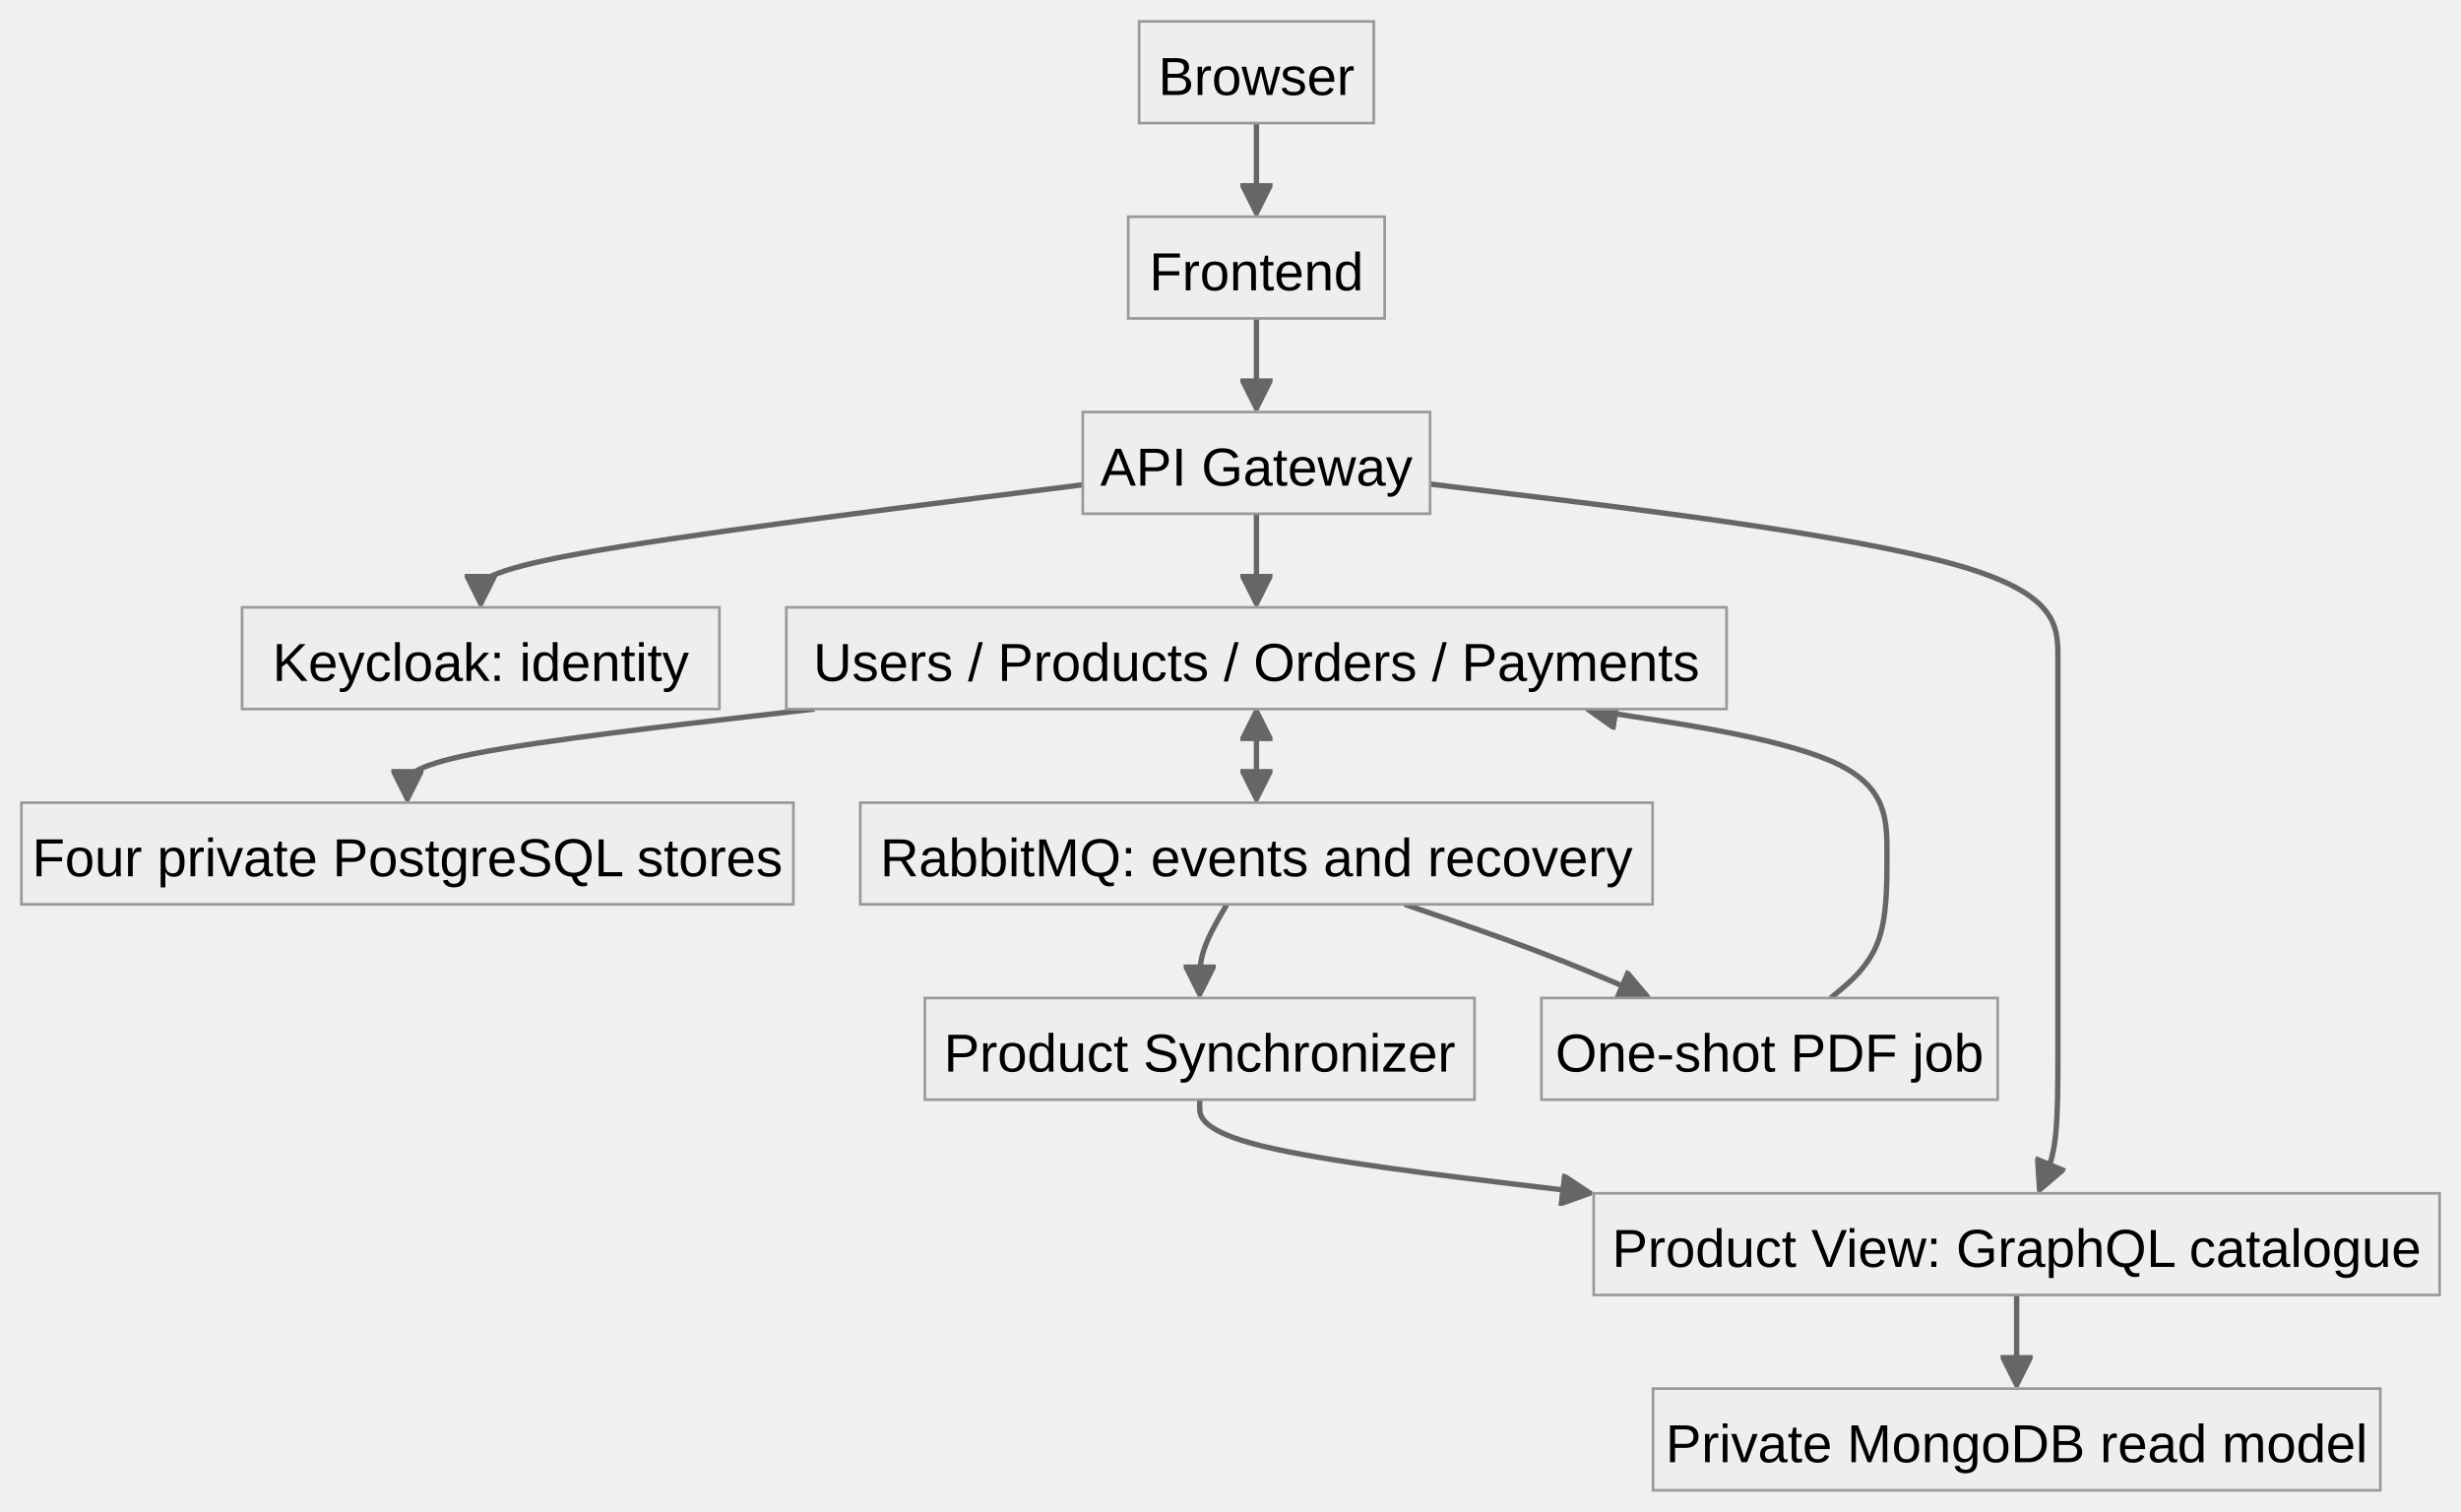
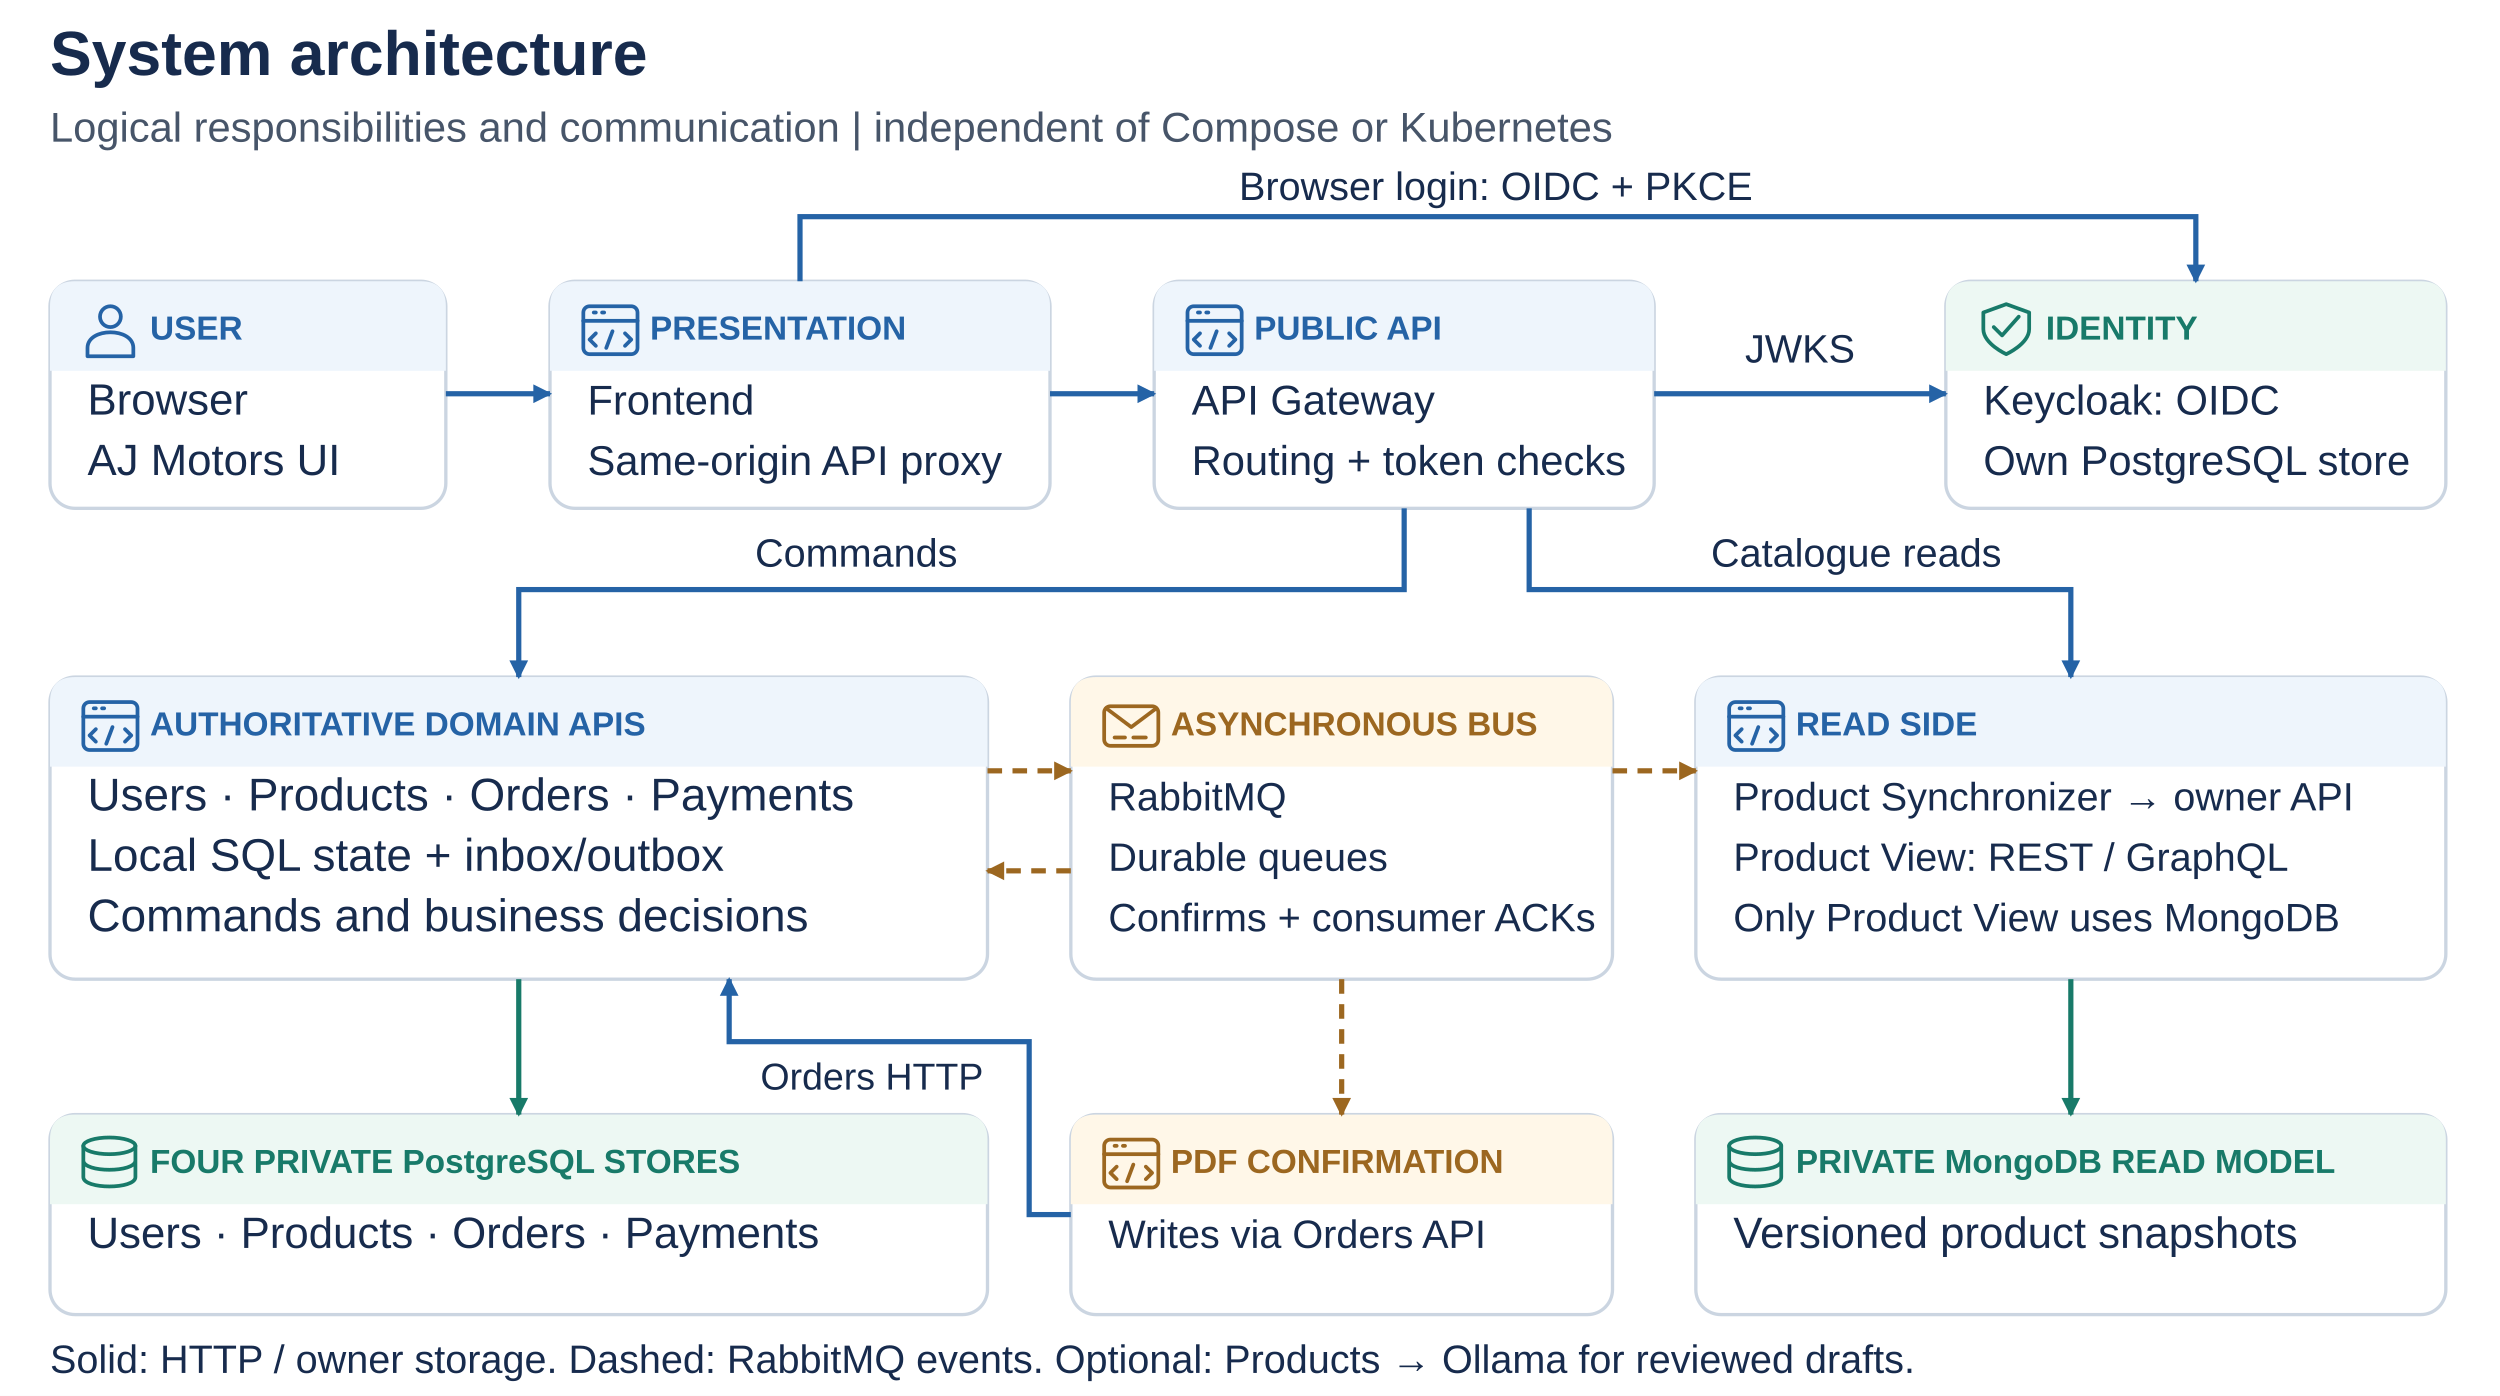
- <svg xmlns="http://www.w3.org/2000/svg" aria-roledescription="flowchart-v2" role="graphics-document document" viewBox="-8 -8 919.769 565" style="max-width: 919.769px;" width="100%" id="overview-architecture">
-   <style>#overview-architecture{font-family:"trebuchet ms",verdana,arial,sans-serif;font-size:20px;fill:#000000;}#overview-architecture .error-icon{fill:#552222;}#overview-architecture .error-text{fill:#552222;stroke:#552222;}#overview-architecture .edge-thickness-normal{stroke-width:2px;}#overview-architecture .edge-thickness-thick{stroke-width:3.5px;}#overview-architecture .edge-pattern-solid{stroke-dasharray:0;}#overview-architecture .edge-pattern-dashed{stroke-dasharray:3;}#overview-architecture .edge-pattern-dotted{stroke-dasharray:2;}#overview-architecture .marker{fill:#666;stroke:#666;}#overview-architecture .marker.cross{stroke:#666;}#overview-architecture svg{font-family:"trebuchet ms",verdana,arial,sans-serif;font-size:20px;}#overview-architecture .label{font-family:"trebuchet ms",verdana,arial,sans-serif;color:#000000;}#overview-architecture .cluster-label text{fill:#333;}#overview-architecture .cluster-label span,#overview-architecture p{color:#333;}#overview-architecture .label text,#overview-architecture span,#overview-architecture p{fill:#000000;color:#000000;}#overview-architecture .node rect,#overview-architecture .node circle,#overview-architecture .node ellipse,#overview-architecture .node polygon,#overview-architecture .node path{fill:#eee;stroke:#999;stroke-width:1px;}#overview-architecture .flowchart-label text{text-anchor:middle;}#overview-architecture .node .katex path{fill:#000;stroke:#000;stroke-width:1px;}#overview-architecture .node .label{text-align:center;}#overview-architecture .node.clickable{cursor:pointer;}#overview-architecture .arrowheadPath{fill:#333333;}#overview-architecture .edgePath .path{stroke:#666;stroke-width:2.0px;}#overview-architecture .flowchart-link{stroke:#666;fill:none;}#overview-architecture .edgeLabel{background-color:white;text-align:center;}#overview-architecture .edgeLabel rect{opacity:0.5;background-color:white;fill:white;}#overview-architecture .labelBkg{background-color:rgba(255, 255, 255, 0.5);}#overview-architecture .cluster rect{fill:hsl(0, 0%, 98.922%);stroke:#707070;stroke-width:1px;}#overview-architecture .cluster text{fill:#333;}#overview-architecture .cluster span,#overview-architecture p{color:#333;}#overview-architecture div.mermaidTooltip{position:absolute;text-align:center;max-width:200px;padding:2px;font-family:"trebuchet ms",verdana,arial,sans-serif;font-size:12px;background:hsl(-160, 0%, 93.333%);border:1px solid #707070;border-radius:2px;pointer-events:none;z-index:100;}#overview-architecture .flowchartTitleText{text-anchor:middle;font-size:18px;fill:#000000;}#overview-architecture :root{--mermaid-font-family:"trebuchet ms",verdana,arial,sans-serif;}</style>
-   <g>
-     <marker orient="auto" markerHeight="12" markerWidth="12" markerUnits="userSpaceOnUse" refY="5" refX="6" viewBox="0 0 10 10" class="marker flowchart" id="overview-architecture_flowchart-pointEnd">
-       <path style="stroke-width: 1; stroke-dasharray: 1, 0;" class="arrowMarkerPath" d="M 0 0 L 10 5 L 0 10 z" />
+ <svg xmlns="http://www.w3.org/2000/svg" width="1200" height="670" viewBox="0 0 1200 670" role="img" aria-labelledby="title desc">
+   <defs>
+     <marker id="arrow-172b4d" markerWidth="9" markerHeight="9" refX="8" refY="4.5" orient="auto" markerUnits="userSpaceOnUse">
+       <path d="M0,0 L9,4.5 L0,9 Z" fill="#172b4d" />
    </marker>
-     <marker orient="auto" markerHeight="12" markerWidth="12" markerUnits="userSpaceOnUse" refY="5" refX="4.5" viewBox="0 0 10 10" class="marker flowchart" id="overview-architecture_flowchart-pointStart">
-       <path style="stroke-width: 1; stroke-dasharray: 1, 0;" class="arrowMarkerPath" d="M 0 5 L 10 10 L 10 0 z" />
+     <marker id="arrow-2563a6" markerWidth="9" markerHeight="9" refX="8" refY="4.5" orient="auto" markerUnits="userSpaceOnUse">
+       <path d="M0,0 L9,4.5 L0,9 Z" fill="#2563a6" />
    </marker>
-     <marker orient="auto" markerHeight="11" markerWidth="11" markerUnits="userSpaceOnUse" refY="5" refX="11" viewBox="0 0 10 10" class="marker flowchart" id="overview-architecture_flowchart-circleEnd">
-       <circle style="stroke-width: 1; stroke-dasharray: 1, 0;" class="arrowMarkerPath" r="5" cy="5" cx="5" />
+     <marker id="arrow-187a69" markerWidth="9" markerHeight="9" refX="8" refY="4.5" orient="auto" markerUnits="userSpaceOnUse">
+       <path d="M0,0 L9,4.5 L0,9 Z" fill="#187a69" />
    </marker>
-     <marker orient="auto" markerHeight="11" markerWidth="11" markerUnits="userSpaceOnUse" refY="5" refX="-1" viewBox="0 0 10 10" class="marker flowchart" id="overview-architecture_flowchart-circleStart">
-       <circle style="stroke-width: 1; stroke-dasharray: 1, 0;" class="arrowMarkerPath" r="5" cy="5" cx="5" />
+     <marker id="arrow-7556a6" markerWidth="9" markerHeight="9" refX="8" refY="4.5" orient="auto" markerUnits="userSpaceOnUse">
+       <path d="M0,0 L9,4.5 L0,9 Z" fill="#7556a6" />
    </marker>
-     <marker orient="auto" markerHeight="11" markerWidth="11" markerUnits="userSpaceOnUse" refY="5.2" refX="12" viewBox="0 0 11 11" class="marker cross flowchart" id="overview-architecture_flowchart-crossEnd">
-       <path style="stroke-width: 2; stroke-dasharray: 1, 0;" class="arrowMarkerPath" d="M 1,1 l 9,9 M 10,1 l -9,9" />
+     <marker id="arrow-9c6720" markerWidth="9" markerHeight="9" refX="8" refY="4.5" orient="auto" markerUnits="userSpaceOnUse">
+       <path d="M0,0 L9,4.5 L0,9 Z" fill="#9c6720" />
    </marker>
-     <marker orient="auto" markerHeight="11" markerWidth="11" markerUnits="userSpaceOnUse" refY="5.2" refX="-1" viewBox="0 0 11 11" class="marker cross flowchart" id="overview-architecture_flowchart-crossStart">
-       <path style="stroke-width: 2; stroke-dasharray: 1, 0;" class="arrowMarkerPath" d="M 1,1 l 9,9 M 10,1 l -9,9" />
-     </marker>
-     <g class="root">
-       <g class="clusters" />
-       <g class="edgePaths">
-         <path marker-end="url(#overview-architecture_flowchart-pointEnd)" style="fill:none;" class="edge-thickness-normal edge-pattern-solid flowchart-link LS-Browser LE-Frontend" id="L-Browser-Frontend-0" d="M461.579,38L461.579,40.917C461.579,43.833,461.579,49.667,461.579,54.617C461.579,59.567,461.579,63.633,461.579,65.667L461.579,67.7" />
-         <path marker-end="url(#overview-architecture_flowchart-pointEnd)" style="fill:none;" class="edge-thickness-normal edge-pattern-solid flowchart-link LS-Frontend LE-Gateway" id="L-Frontend-Gateway-0" d="M461.579,111L461.579,113.917C461.579,116.833,461.579,122.667,461.579,127.617C461.579,132.567,461.579,136.633,461.579,138.667L461.579,140.7" />
-         <path marker-end="url(#overview-architecture_flowchart-pointEnd)" style="fill:none;" class="edge-thickness-normal edge-pattern-solid flowchart-link LS-Gateway LE-Identity" id="L-Gateway-Identity-0" d="M396.678,173.171L359.177,177.893C321.677,182.614,246.676,192.057,209.175,198.812C171.675,205.567,171.675,209.633,171.675,211.667L171.675,213.7" />
-         <path marker-end="url(#overview-architecture_flowchart-pointEnd)" style="fill:none;" class="edge-thickness-normal edge-pattern-solid flowchart-link LS-Gateway LE-Domains" id="L-Gateway-Domains-0" d="M461.579,184L461.579,186.917C461.579,189.833,461.579,195.667,461.579,200.617C461.579,205.567,461.579,209.633,461.579,211.667L461.579,213.7" />
-         <path marker-end="url(#overview-architecture_flowchart-pointEnd)" style="fill:none;" class="edge-thickness-normal edge-pattern-solid flowchart-link LS-Gateway LE-View" id="L-Gateway-View-0" d="M526.48,172.909L565.586,177.674C604.692,182.439,682.904,191.97,722.01,202.818C761.116,213.667,761.116,225.833,761.116,238C761.116,250.167,761.116,262.333,761.116,274.5C761.116,286.667,761.116,298.833,761.116,311C761.116,323.167,761.116,335.333,761.116,347.5C761.116,359.667,761.116,371.833,761.116,384C761.116,396.167,761.116,408.333,760.227,416.52C759.339,424.706,757.562,428.912,756.674,431.015L755.785,433.118" />
-         <path marker-end="url(#overview-architecture_flowchart-pointEnd)" style="fill:none;" class="edge-thickness-normal edge-pattern-solid flowchart-link LS-Domains LE-SQL" id="L-Domains-SQL-0" d="M296.398,257L271.041,259.917C245.685,262.833,194.971,268.667,169.615,273.617C144.258,278.567,144.258,282.633,144.258,284.667L144.258,286.7" />
-         <path marker-end="url(#overview-architecture_flowchart-pointEnd)" marker-start="url(#overview-architecture_flowchart-pointStart)" style="fill:none;" class="edge-thickness-normal edge-pattern-solid flowchart-link LS-Domains LE-MQ" id="L-Domains-MQ-0" d="M461.579,262.3L461.579,264.333C461.579,266.367,461.579,270.433,461.579,274.5C461.579,278.567,461.579,282.633,461.579,284.667L461.579,286.7" />
-         <path marker-end="url(#overview-architecture_flowchart-pointEnd)" style="fill:none;" class="edge-thickness-normal edge-pattern-solid flowchart-link LS-MQ LE-Sync" id="L-MQ-Sync-0" d="M450.54,330L448.845,332.917C447.15,335.833,443.761,341.667,442.066,346.617C440.372,351.567,440.372,355.633,440.372,357.667L440.372,359.7" />
-         <path marker-end="url(#overview-architecture_flowchart-pointEnd)" style="fill:none;" class="edge-thickness-normal edge-pattern-solid flowchart-link LS-Sync LE-View" id="L-Sync-View-0" d="M440.372,403L440.372,405.917C440.372,408.833,440.372,414.667,464.036,420.412C487.701,426.158,535.031,431.816,558.695,434.645L582.36,437.474" />
-         <path marker-end="url(#overview-architecture_flowchart-pointEnd)" style="fill:none;" class="edge-thickness-normal edge-pattern-solid flowchart-link LS-View LE-Mongo" id="L-View-Mongo-0" d="M745.696,476L745.696,478.917C745.696,481.833,745.696,487.667,745.696,492.617C745.696,497.567,745.696,501.633,745.696,503.667L745.696,505.7" />
-         <path marker-end="url(#overview-architecture_flowchart-pointEnd)" style="fill:none;" class="edge-thickness-normal edge-pattern-solid flowchart-link LS-MQ LE-Job" id="L-MQ-Job-0" d="M517.012,330L525.521,332.917C534.031,335.833,551.05,341.667,565.562,347.152C580.074,352.638,592.079,357.776,598.082,360.346L604.084,362.915" />
-         <path marker-end="url(#overview-architecture_flowchart-pointEnd)" style="fill:none;" class="edge-thickness-normal edge-pattern-solid flowchart-link LS-Job LE-Domains" id="L-Job-Domains-0" d="M676.193,365L679.7,362.083C683.206,359.167,690.22,353.333,693.726,344.333C697.233,335.333,697.233,323.167,697.233,311C697.233,298.833,697.233,286.667,679.275,277.802C661.317,268.937,625.401,263.374,607.444,260.593L589.486,257.811" />
-       </g>
-       <g class="edgeLabels">
-         <g class="edgeLabel">
-           <g transform="translate(0, 0)" class="label">
-             <rect height="0" width="0" ry="0" rx="0" />
-             <text style="">
-               <tspan class="row" x="0" dy="1em" xml:space="preserve" />
-             </text>
-           </g>
-         </g>
-         <g class="edgeLabel">
-           <g transform="translate(0, 0)" class="label">
-             <rect height="0" width="0" ry="0" rx="0" />
-             <text style="">
-               <tspan class="row" x="0" dy="1em" xml:space="preserve" />
-             </text>
-           </g>
-         </g>
-         <g class="edgeLabel">
-           <g transform="translate(0, 0)" class="label">
-             <rect height="0" width="0" ry="0" rx="0" />
-             <text style="">
-               <tspan class="row" x="0" dy="1em" xml:space="preserve" />
-             </text>
-           </g>
-         </g>
-         <g class="edgeLabel">
-           <g transform="translate(0, 0)" class="label">
-             <rect height="0" width="0" ry="0" rx="0" />
-             <text style="">
-               <tspan class="row" x="0" dy="1em" xml:space="preserve" />
-             </text>
-           </g>
-         </g>
-         <g class="edgeLabel">
-           <g transform="translate(0, 0)" class="label">
-             <rect height="0" width="0" ry="0" rx="0" />
-             <text style="">
-               <tspan class="row" x="0" dy="1em" xml:space="preserve" />
-             </text>
-           </g>
-         </g>
-         <g class="edgeLabel">
-           <g transform="translate(0, 0)" class="label">
-             <rect height="0" width="0" ry="0" rx="0" />
-             <text style="">
-               <tspan class="row" x="0" dy="1em" xml:space="preserve" />
-             </text>
-           </g>
-         </g>
-         <g class="edgeLabel">
-           <g transform="translate(0, 0)" class="label">
-             <rect height="0" width="0" ry="0" rx="0" />
-             <text style="">
-               <tspan class="row" x="0" dy="1em" xml:space="preserve" />
-             </text>
-           </g>
-         </g>
-         <g class="edgeLabel">
-           <g transform="translate(0, 0)" class="label">
-             <rect height="0" width="0" ry="0" rx="0" />
-             <text style="">
-               <tspan class="row" x="0" dy="1em" xml:space="preserve" />
-             </text>
-           </g>
-         </g>
-         <g class="edgeLabel">
-           <g transform="translate(0, 0)" class="label">
-             <rect height="0" width="0" ry="0" rx="0" />
-             <text style="">
-               <tspan class="row" x="0" dy="1em" xml:space="preserve" />
-             </text>
-           </g>
-         </g>
-         <g class="edgeLabel">
-           <g transform="translate(0, 0)" class="label">
-             <rect height="0" width="0" ry="0" rx="0" />
-             <text style="">
-               <tspan class="row" x="0" dy="1em" xml:space="preserve" />
-             </text>
-           </g>
-         </g>
-         <g class="edgeLabel">
-           <g transform="translate(0, 0)" class="label">
-             <rect height="0" width="0" ry="0" rx="0" />
-             <text style="">
-               <tspan class="row" x="0" dy="1em" xml:space="preserve" />
-             </text>
-           </g>
-         </g>
-         <g class="edgeLabel">
-           <g transform="translate(0, 0)" class="label">
-             <rect height="0" width="0" ry="0" rx="0" />
-             <text style="">
-               <tspan class="row" x="0" dy="1em" xml:space="preserve" />
-             </text>
-           </g>
-         </g>
-       </g>
-       <g class="nodes">
-         <g transform="translate(461.5791, 19)" data-id="Browser" data-node="true" id="flowchart-Browser-0" class="node default default flowchart-label">
-           <rect height="38" width="87.711" y="-19" x="-43.855" ry="0" rx="0" style="" class="basic label-container" />
-           <g transform="translate(0, -11.5)" style="" class="label">
-             <rect />
-             <text style="">
-               <tspan class="row" x="0" dy="1em" xml:space="preserve">Browser</tspan>
-             </text>
-           </g>
-         </g>
-         <g transform="translate(461.5791, 92)" data-id="Frontend" data-node="true" id="flowchart-Frontend-1" class="node default default flowchart-label">
-           <rect height="38" width="95.844" y="-19" x="-47.922" ry="0" rx="0" style="" class="basic label-container" />
-           <g transform="translate(0, -11.5)" style="" class="label">
-             <rect />
-             <text style="">
-               <tspan class="row" x="0" dy="1em" xml:space="preserve">Frontend</tspan>
-             </text>
-           </g>
-         </g>
-         <g transform="translate(461.5791, 165)" data-id="Gateway" data-node="true" id="flowchart-Gateway-2" class="node default default flowchart-label">
-           <rect height="38" width="129.803" y="-19" x="-64.901" ry="0" rx="0" style="" class="basic label-container" />
-           <g transform="translate(0, -11.5)" style="" class="label">
-             <rect />
-             <text style="">
-               <tspan class="row" x="0" dy="1em" xml:space="preserve">API Gateway</tspan>
-             </text>
-           </g>
-         </g>
-         <g transform="translate(171.6748, 238)" data-id="Identity" data-node="true" id="flowchart-Identity-4" class="node default default flowchart-label">
-           <rect height="38" width="178.402" y="-19" x="-89.201" ry="0" rx="0" style="" class="basic label-container" />
-           <g transform="translate(0, -11.5)" style="" class="label">
-             <rect />
-             <text style="">
-               <tspan class="row" x="0" dy="1em" xml:space="preserve">Keycloak: identity</tspan>
-             </text>
-           </g>
-         </g>
-         <g transform="translate(461.5791, 238)" data-id="Domains" data-node="true" id="flowchart-Domains-6" class="node default default flowchart-label">
-           <rect height="38" width="351.406" y="-19" x="-175.703" ry="0" rx="0" style="" class="basic label-container" />
-           <g transform="translate(0, -11.5)" style="" class="label">
-             <rect />
-             <text style="">
-               <tspan class="row" x="0" dy="1em" xml:space="preserve">Users / Products / Orders / Payments</tspan>
-             </text>
-           </g>
-         </g>
-         <g transform="translate(745.6958, 457)" data-id="View" data-node="true" id="flowchart-View-8" class="node default default flowchart-label">
-           <rect height="38" width="316.146" y="-19" x="-158.073" ry="0" rx="0" style="" class="basic label-container" />
-           <g transform="translate(0, -11.5)" style="" class="label">
-             <rect />
-             <text style="">
-               <tspan class="row" x="0" dy="1em" xml:space="preserve">Product View: GraphQL catalogue</tspan>
-             </text>
-           </g>
-         </g>
-         <g transform="translate(144.2578, 311)" data-id="SQL" data-node="true" id="flowchart-SQL-10" class="node default default flowchart-label">
-           <rect height="38" width="288.516" y="-19" x="-144.258" ry="0" rx="0" style="" class="basic label-container" />
-           <g transform="translate(0, -11.5)" style="" class="label">
-             <rect />
-             <text style="">
-               <tspan class="row" x="0" dy="1em" xml:space="preserve">Four private PostgreSQL stores</tspan>
-             </text>
-           </g>
-         </g>
-         <g transform="translate(461.5791, 311)" data-id="MQ" data-node="true" id="flowchart-MQ-12" class="node default default flowchart-label">
-           <rect height="38" width="296.127" y="-19" x="-148.063" ry="0" rx="0" style="" class="basic label-container" />
-           <g transform="translate(0, -11.5)" style="" class="label">
-             <rect />
-             <text style="">
-               <tspan class="row" x="0" dy="1em" xml:space="preserve">RabbitMQ: events and recovery</tspan>
-             </text>
-           </g>
-         </g>
-         <g transform="translate(440.3716, 384)" data-id="Sync" data-node="true" id="flowchart-Sync-14" class="node default default flowchart-label">
-           <rect height="38" width="205.426" y="-19" x="-102.713" ry="0" rx="0" style="" class="basic label-container" />
-           <g transform="translate(0, -11.5)" style="" class="label">
-             <rect />
-             <text style="">
-               <tspan class="row" x="0" dy="1em" xml:space="preserve">Product Synchronizer</tspan>
-             </text>
-           </g>
-         </g>
-         <g transform="translate(745.6958, 530)" data-id="Mongo" data-node="true" id="flowchart-Mongo-17" class="node default default flowchart-label">
-           <rect height="38" width="271.83" y="-19" x="-135.915" ry="0" rx="0" style="" class="basic label-container" />
-           <g transform="translate(0, -11.5)" style="" class="label">
-             <rect />
-             <text style="">
-               <tspan class="row" x="0" dy="1em" xml:space="preserve">Private MongoDB read model</tspan>
-             </text>
-           </g>
-         </g>
-         <g transform="translate(653.3501, 384)" data-id="Job" data-node="true" id="flowchart-Job-19" class="node default default flowchart-label">
-           <rect height="38" width="170.531" y="-19" x="-85.266" ry="0" rx="0" style="" class="basic label-container" />
-           <g transform="translate(0, -11.5)" style="" class="label">
-             <rect />
-             <text style="">
-               <tspan class="row" x="0" dy="1em" xml:space="preserve">One-shot PDF job</tspan>
-             </text>
-           </g>
-         </g>
-       </g>
-     </g>
+   </defs>
+   <style>text{font-family:Arial,Helvetica,sans-serif} .body{font-size:22px;fill:#172b4d}.small{font-size:19px;fill:#475569}.heading{font-size:19px;font-weight:700;letter-spacing:.5px}</style>
+   <rect width="1200" height="670" fill="white" />
+   <text x="24" y="36" font-size="30" fill="#172b4d" font-weight="700" text-anchor="start">System architecture</text>
+   <text x="24" y="68" font-size="20" fill="#475569" font-weight="400" text-anchor="start">Logical responsibilities and communication | independent of Compose or Kubernetes</text>
+   <rect x="24" y="135" width="190" height="109" rx="12" fill="#ffffff" stroke="#cbd5e1" stroke-width="1.6" />
+   <path d="M36,135 H202 Q214,135 214,147 V178 H24 V147 Q24,135 36,135Z" fill="#eef5fc" />
+   <g transform="translate(39 145)" fill="none" stroke="#2563a6" stroke-width="1.8" stroke-linecap="round" stroke-linejoin="round">
+     <circle cx="14" cy="7" r="5" />
+     <path d="M3 26v-4c0-10 22-10 22 0v4Z" />
  </g>
+   <text x="72" y="163" font-size="16" fill="#2563a6" font-weight="700" text-anchor="start">USER</text>
+   <text x="42" y="199" font-size="21" fill="#172b4d" font-weight="400" text-anchor="start">Browser</text>
+   <text x="42" y="228" font-size="21" fill="#172b4d" font-weight="400" text-anchor="start">AJ Motors UI</text>
+   <rect x="264" y="135" width="240" height="109" rx="12" fill="#ffffff" stroke="#cbd5e1" stroke-width="1.6" />
+   <path d="M276,135 H492 Q504,135 504,147 V178 H264 V147 Q264,135 276,135Z" fill="#eef5fc" />
+   <g transform="translate(279 145)" fill="none" stroke="#2563a6" stroke-width="1.8" stroke-linecap="round" stroke-linejoin="round">
+     <rect x="1" y="2" width="26" height="23" rx="3" />
+     <path d="M1 9h26M6 5h1m3 0h1M7 15l-3 3 3 3m14-6 3 3-3 3m-6-7-3 8" />
+   </g>
+   <text x="312" y="163" font-size="16" fill="#2563a6" font-weight="700" text-anchor="start">PRESENTATION</text>
+   <text x="282" y="199" font-size="20" fill="#172b4d" font-weight="400" text-anchor="start">Frontend</text>
+   <text x="282" y="228" font-size="20" fill="#172b4d" font-weight="400" text-anchor="start">Same-origin API proxy</text>
+   <rect x="554" y="135" width="240" height="109" rx="12" fill="#ffffff" stroke="#cbd5e1" stroke-width="1.6" />
+   <path d="M566,135 H782 Q794,135 794,147 V178 H554 V147 Q554,135 566,135Z" fill="#eef5fc" />
+   <g transform="translate(569 145)" fill="none" stroke="#2563a6" stroke-width="1.8" stroke-linecap="round" stroke-linejoin="round">
+     <rect x="1" y="2" width="26" height="23" rx="3" />
+     <path d="M1 9h26M6 5h1m3 0h1M7 15l-3 3 3 3m14-6 3 3-3 3m-6-7-3 8" />
+   </g>
+   <text x="602" y="163" font-size="16" fill="#2563a6" font-weight="700" text-anchor="start">PUBLIC API</text>
+   <text x="572" y="199" font-size="20" fill="#172b4d" font-weight="400" text-anchor="start">API Gateway</text>
+   <text x="572" y="228" font-size="20" fill="#172b4d" font-weight="400" text-anchor="start">Routing + token checks</text>
+   <rect x="934" y="135" width="240" height="109" rx="12" fill="#ffffff" stroke="#cbd5e1" stroke-width="1.6" />
+   <path d="M946,135 H1162 Q1174,135 1174,147 V178 H934 V147 Q934,135 946,135Z" fill="#edf8f3" />
+   <g transform="translate(949 145)" fill="none" stroke="#187a69" stroke-width="1.8" stroke-linecap="round" stroke-linejoin="round">
+     <path d="m14 1 11 4v8c0 7-11 12-11 12S3 20 3 13V5Z" />
+     <path d="m8 12 4 4 8-9" />
+   </g>
+   <text x="982" y="163" font-size="16" fill="#187a69" font-weight="700" text-anchor="start">IDENTITY</text>
+   <text x="952" y="199" font-size="20" fill="#172b4d" font-weight="400" text-anchor="start">Keycloak: OIDC</text>
+   <text x="952" y="228" font-size="20" fill="#172b4d" font-weight="400" text-anchor="start">Own PostgreSQL store</text>
+   <polyline points="214,189 264,189" fill="none" stroke="#2563a6" stroke-width="2.5" marker-end="url(#arrow-2563a6)" />
+   <polyline points="504,189 554,189" fill="none" stroke="#2563a6" stroke-width="2.5" marker-end="url(#arrow-2563a6)" />
+   <polyline points="794,189 934,189" fill="none" stroke="#2563a6" stroke-width="2.5" marker-end="url(#arrow-2563a6)" />
+   <text x="864" y="174" font-size="19" fill="#172b4d" font-weight="400" text-anchor="middle">JWKS</text>
+   <polyline points="384,135 384,104 1054,104 1054,135" fill="none" stroke="#2563a6" stroke-width="2.5" marker-end="url(#arrow-2563a6)" />
+   <text x="718" y="96" font-size="19" fill="#172b4d" font-weight="400" text-anchor="middle">Browser login: OIDC + PKCE</text>
+   <rect x="24" y="325" width="450" height="145" rx="12" fill="#ffffff" stroke="#cbd5e1" stroke-width="1.6" />
+   <path d="M36,325 H462 Q474,325 474,337 V368 H24 V337 Q24,325 36,325Z" fill="#eef5fc" />
+   <g transform="translate(39 335)" fill="none" stroke="#2563a6" stroke-width="1.8" stroke-linecap="round" stroke-linejoin="round">
+     <rect x="1" y="2" width="26" height="23" rx="3" />
+     <path d="M1 9h26M6 5h1m3 0h1M7 15l-3 3 3 3m14-6 3 3-3 3m-6-7-3 8" />
+   </g>
+   <text x="72" y="353" font-size="16" fill="#2563a6" font-weight="700" text-anchor="start">AUTHORITATIVE DOMAIN APIS</text>
+   <text x="42" y="389" font-size="22" fill="#172b4d" font-weight="400" text-anchor="start">Users · Products · Orders · Payments</text>
+   <text x="42" y="418" font-size="22" fill="#172b4d" font-weight="400" text-anchor="start">Local SQL state + inbox/outbox</text>
+   <text x="42" y="447" font-size="22" fill="#172b4d" font-weight="400" text-anchor="start">Commands and business decisions</text>
+   <rect x="514" y="325" width="260" height="145" rx="12" fill="#ffffff" stroke="#cbd5e1" stroke-width="1.6" />
+   <path d="M526,325 H762 Q774,325 774,337 V368 H514 V337 Q514,325 526,325Z" fill="#fff7e8" />
+   <g transform="translate(529 335)" fill="none" stroke="#9c6720" stroke-width="1.8" stroke-linecap="round" stroke-linejoin="round">
+     <rect x="1" y="4" width="26" height="19" rx="3" />
+     <path d="m2 5 12 9L26 5M6 19h5m4 0h6" />
+   </g>
+   <text x="562" y="353" font-size="16" fill="#9c6720" font-weight="700" text-anchor="start">ASYNCHRONOUS BUS</text>
+   <text x="532" y="389" font-size="19" fill="#172b4d" font-weight="400" text-anchor="start">RabbitMQ</text>
+   <text x="532" y="418" font-size="19" fill="#172b4d" font-weight="400" text-anchor="start">Durable queues</text>
+   <text x="532" y="447" font-size="19" fill="#172b4d" font-weight="400" text-anchor="start">Confirms + consumer ACKs</text>
+   <rect x="814" y="325" width="360" height="145" rx="12" fill="#ffffff" stroke="#cbd5e1" stroke-width="1.6" />
+   <path d="M826,325 H1162 Q1174,325 1174,337 V368 H814 V337 Q814,325 826,325Z" fill="#eef5fc" />
+   <g transform="translate(829 335)" fill="none" stroke="#2563a6" stroke-width="1.8" stroke-linecap="round" stroke-linejoin="round">
+     <rect x="1" y="2" width="26" height="23" rx="3" />
+     <path d="M1 9h26M6 5h1m3 0h1M7 15l-3 3 3 3m14-6 3 3-3 3m-6-7-3 8" />
+   </g>
+   <text x="862" y="353" font-size="16" fill="#2563a6" font-weight="700" text-anchor="start">READ SIDE</text>
+   <text x="832" y="389" font-size="19" fill="#172b4d" font-weight="400" text-anchor="start">Product Synchronizer → owner API</text>
+   <text x="832" y="418" font-size="19" fill="#172b4d" font-weight="400" text-anchor="start">Product View: REST / GraphQL</text>
+   <text x="832" y="447" font-size="19" fill="#172b4d" font-weight="400" text-anchor="start">Only Product View uses MongoDB</text>
+   <polyline points="674,244 674,283 249,283 249,325" fill="none" stroke="#2563a6" stroke-width="2.5" marker-end="url(#arrow-2563a6)" />
+   <text x="411" y="272" font-size="19" fill="#172b4d" font-weight="400" text-anchor="middle">Commands</text>
+   <polyline points="734,244 734,283 994,283 994,325" fill="none" stroke="#2563a6" stroke-width="2.5" marker-end="url(#arrow-2563a6)" />
+   <text x="891" y="272" font-size="19" fill="#172b4d" font-weight="400" text-anchor="middle">Catalogue reads</text>
+   <polyline points="474,370 514,370" fill="none" stroke="#9c6720" stroke-width="2.5" marker-end="url(#arrow-9c6720)" stroke-dasharray="7 5" />
+   <polyline points="514,418 474,418" fill="none" stroke="#9c6720" stroke-width="2.5" marker-end="url(#arrow-9c6720)" stroke-dasharray="7 5" />
+   <polyline points="774,370 814,370" fill="none" stroke="#9c6720" stroke-width="2.5" marker-end="url(#arrow-9c6720)" stroke-dasharray="7 5" />
+   <rect x="24" y="535" width="450" height="96" rx="12" fill="#ffffff" stroke="#cbd5e1" stroke-width="1.6" />
+   <path d="M36,535 H462 Q474,535 474,547 V578 H24 V547 Q24,535 36,535Z" fill="#edf8f3" />
+   <g transform="translate(39 545)" fill="none" stroke="#187a69" stroke-width="1.8" stroke-linecap="round" stroke-linejoin="round">
+     <path d="M1 5v15c0 6 25 6 25 0V5M1 12c0 6 25 6 25 0" />
+     <ellipse cx="13.5" cy="5" rx="12.5" ry="4" />
+   </g>
+   <text x="72" y="563" font-size="16" fill="#187a69" font-weight="700" text-anchor="start">FOUR PRIVATE PostgreSQL STORES</text>
+   <text x="42" y="599" font-size="21" fill="#172b4d" font-weight="400" text-anchor="start">Users · Products · Orders · Payments</text>
+   <polyline points="249,470 249,535" fill="none" stroke="#187a69" stroke-width="2.5" marker-end="url(#arrow-187a69)" />
+   <rect x="514" y="535" width="260" height="96" rx="12" fill="#ffffff" stroke="#cbd5e1" stroke-width="1.6" />
+   <path d="M526,535 H762 Q774,535 774,547 V578 H514 V547 Q514,535 526,535Z" fill="#fff7e8" />
+   <g transform="translate(529 545)" fill="none" stroke="#9c6720" stroke-width="1.8" stroke-linecap="round" stroke-linejoin="round">
+     <rect x="1" y="2" width="26" height="23" rx="3" />
+     <path d="M1 9h26M6 5h1m3 0h1M7 15l-3 3 3 3m14-6 3 3-3 3m-6-7-3 8" />
+   </g>
+   <text x="562" y="563" font-size="16" fill="#9c6720" font-weight="700" text-anchor="start">PDF CONFIRMATION</text>
+   <text x="532" y="599" font-size="19" fill="#172b4d" font-weight="400" text-anchor="start">Writes via Orders API</text>
+   <polyline points="644,470 644,535" fill="none" stroke="#9c6720" stroke-width="2.5" marker-end="url(#arrow-9c6720)" stroke-dasharray="7 5" />
+   <polyline points="514,583 494,583 494,500 350,500 350,470" fill="none" stroke="#2563a6" stroke-width="2.5" marker-end="url(#arrow-2563a6)" />
+   <text x="365" y="523" font-size="18" fill="#172b4d" font-weight="400" text-anchor="start">Orders HTTP</text>
+   <rect x="814" y="535" width="360" height="96" rx="12" fill="#ffffff" stroke="#cbd5e1" stroke-width="1.6" />
+   <path d="M826,535 H1162 Q1174,535 1174,547 V578 H814 V547 Q814,535 826,535Z" fill="#edf8f3" />
+   <g transform="translate(829 545)" fill="none" stroke="#187a69" stroke-width="1.8" stroke-linecap="round" stroke-linejoin="round">
+     <path d="M1 5v15c0 6 25 6 25 0V5M1 12c0 6 25 6 25 0" />
+     <ellipse cx="13.5" cy="5" rx="12.5" ry="4" />
+   </g>
+   <text x="862" y="563" font-size="16" fill="#187a69" font-weight="700" text-anchor="start">PRIVATE MongoDB READ MODEL</text>
+   <text x="832" y="599" font-size="21" fill="#172b4d" font-weight="400" text-anchor="start">Versioned product snapshots</text>
+   <polyline points="994,470 994,535" fill="none" stroke="#187a69" stroke-width="2.5" marker-end="url(#arrow-187a69)" />
+   <text x="24" y="659" font-size="19" fill="#172b4d" font-weight="400" text-anchor="start">Solid: HTTP / owner storage. Dashed: RabbitMQ events. Optional: Products → Ollama for reviewed drafts.</text>
</svg>
